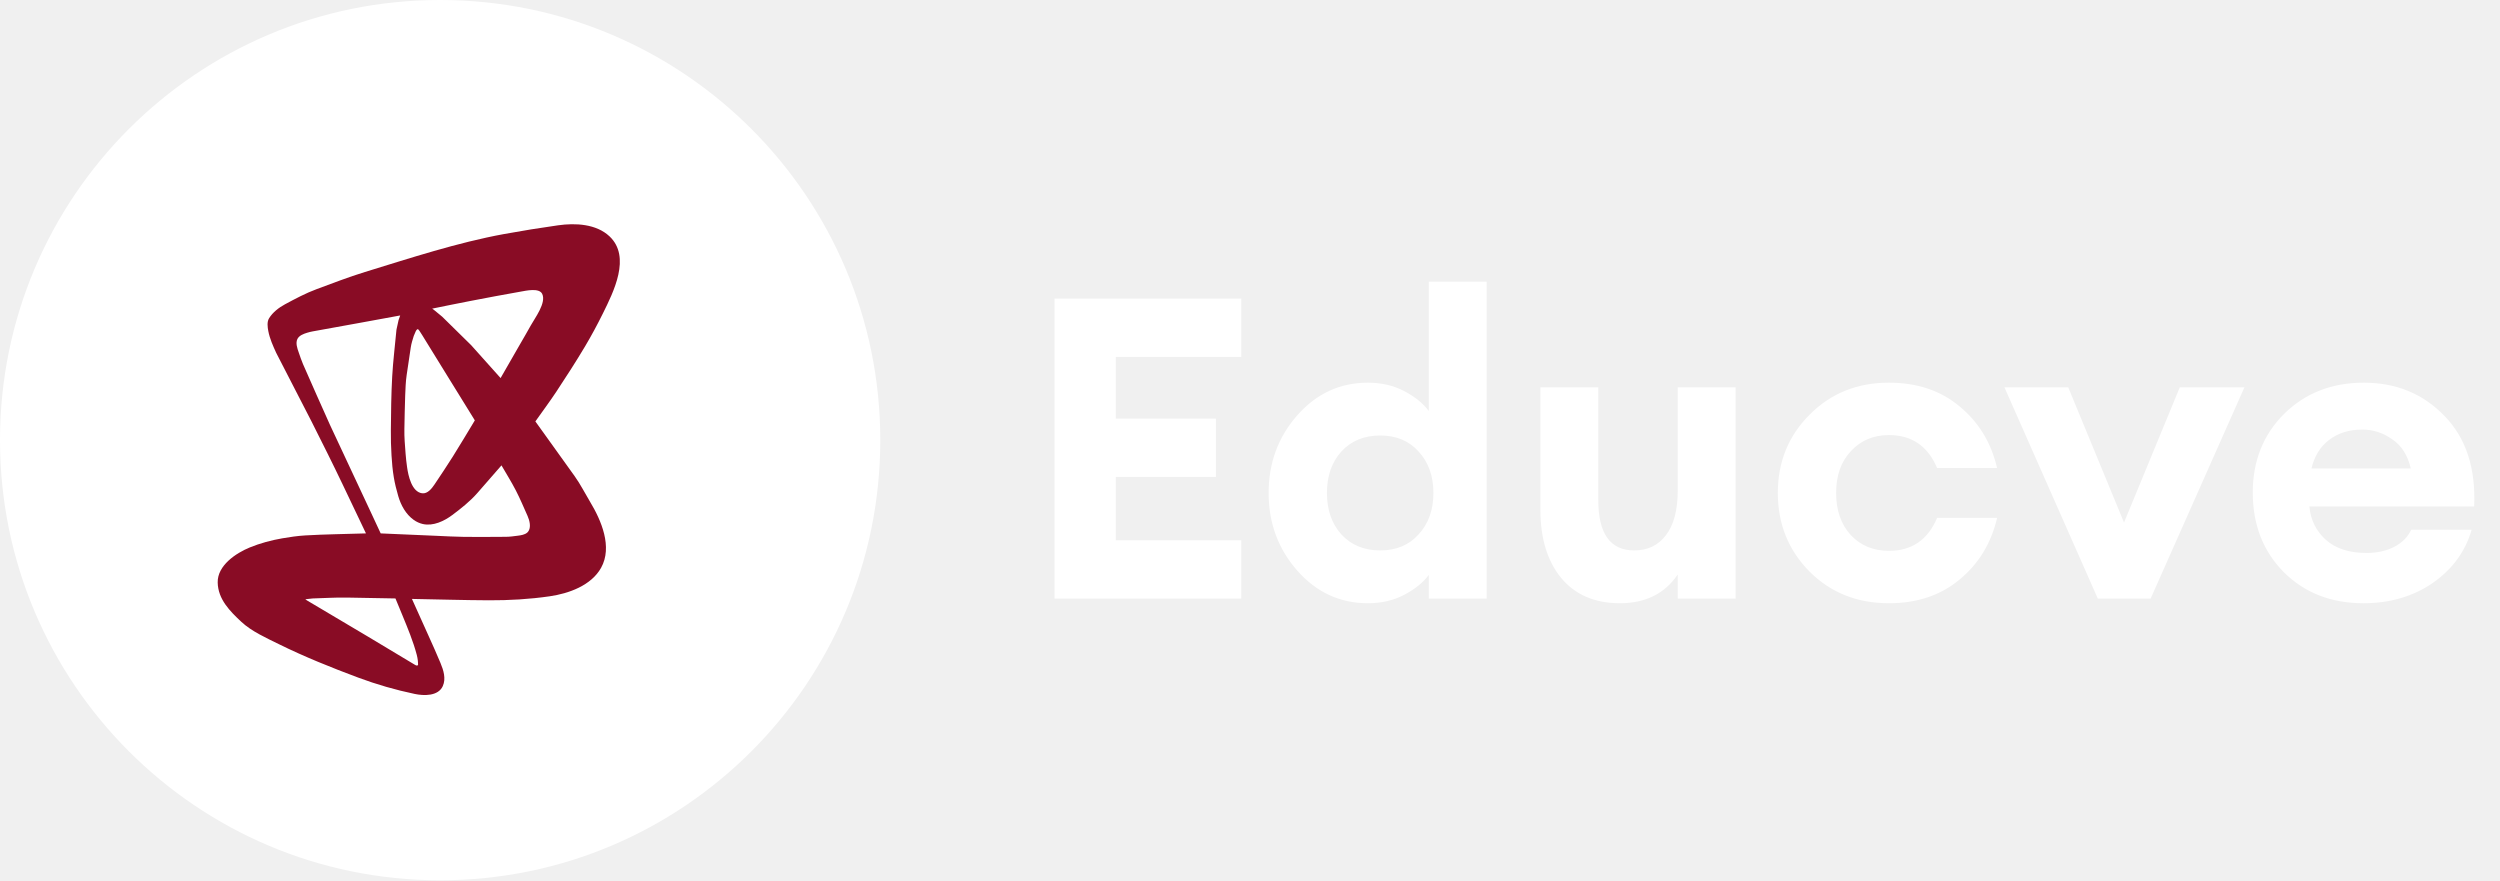
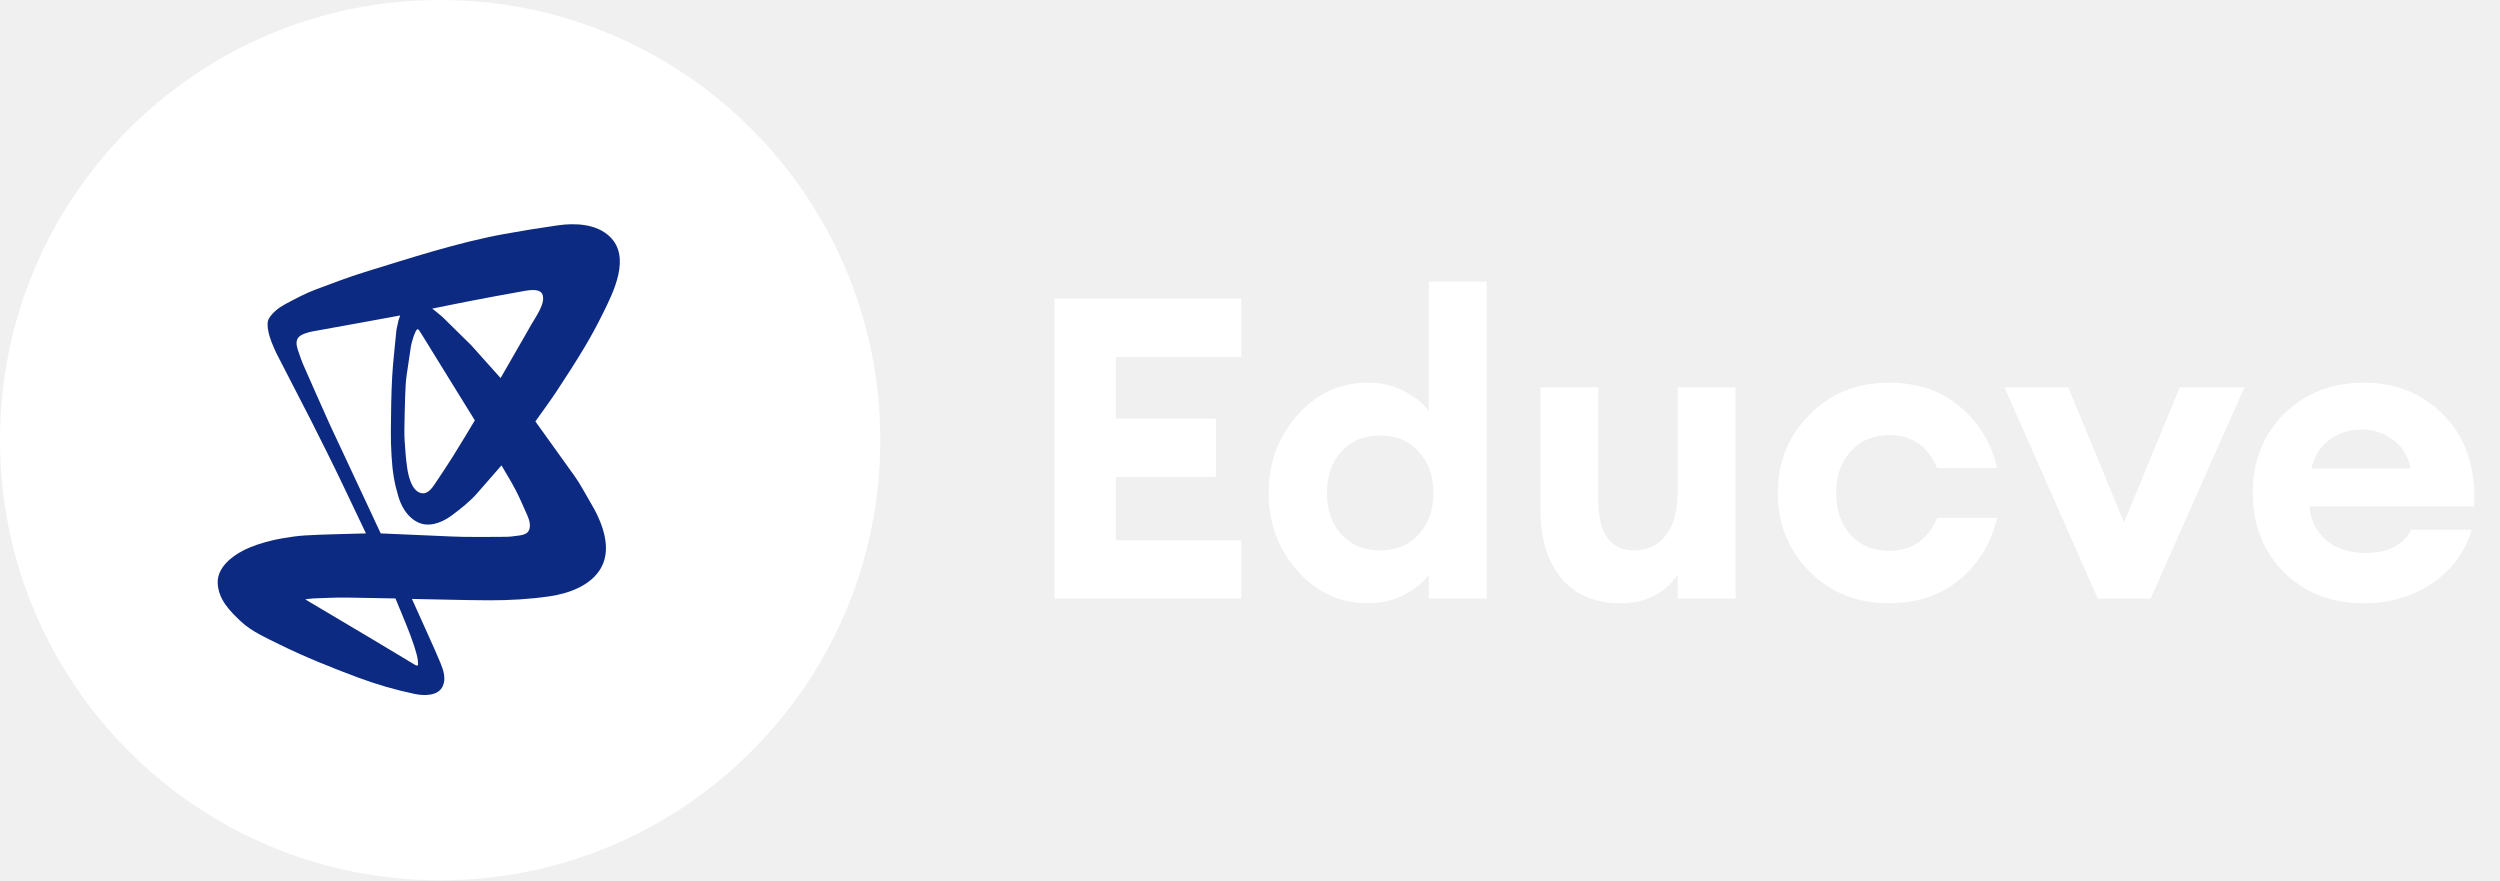
<svg xmlns="http://www.w3.org/2000/svg" width="142" height="50" viewBox="0 0 142 50" fill="none">
  <path d="M59.896 34V16.96H70.504V20.272H63.376V23.776H69.064V27.088H63.376V30.688H70.504V34H59.896ZM77.698 34.264C76.114 34.264 74.778 33.648 73.69 32.416C72.602 31.184 72.058 29.712 72.058 28C72.058 26.288 72.602 24.816 73.69 23.584C74.778 22.352 76.114 21.736 77.698 21.736C78.466 21.736 79.154 21.896 79.762 22.216C80.37 22.536 80.834 22.912 81.154 23.344V16H84.442V34H81.154V32.656C80.834 33.088 80.37 33.464 79.762 33.784C79.154 34.104 78.466 34.264 77.698 34.264ZM76.186 30.352C76.746 30.96 77.482 31.264 78.394 31.264C79.306 31.264 80.034 30.96 80.578 30.352C81.138 29.744 81.418 28.96 81.418 28C81.418 27.04 81.138 26.256 80.578 25.648C80.034 25.04 79.306 24.736 78.394 24.736C77.482 24.736 76.746 25.04 76.186 25.648C75.642 26.256 75.37 27.04 75.37 28C75.37 28.96 75.642 29.744 76.186 30.352ZM92.007 34.264C90.583 34.264 89.471 33.784 88.671 32.824C87.887 31.864 87.495 30.576 87.495 28.96V22H90.783V28.408C90.783 30.312 91.463 31.264 92.823 31.264C93.591 31.264 94.191 30.976 94.623 30.4C95.071 29.824 95.295 28.976 95.295 27.856V22H98.583V34H95.295V32.632C94.559 33.72 93.463 34.264 92.007 34.264ZM107.292 34.264C105.484 34.264 103.98 33.664 102.78 32.464C101.58 31.248 100.98 29.76 100.98 28C100.98 26.24 101.58 24.76 102.78 23.56C103.98 22.344 105.484 21.736 107.292 21.736C108.892 21.736 110.228 22.184 111.3 23.08C112.388 23.976 113.1 25.144 113.436 26.584H110.028C109.5 25.336 108.588 24.712 107.292 24.712C106.412 24.712 105.692 25.016 105.132 25.624C104.572 26.216 104.292 27.008 104.292 28C104.292 28.992 104.572 29.792 105.132 30.4C105.692 30.992 106.412 31.288 107.292 31.288C108.588 31.288 109.5 30.664 110.028 29.416H113.436C113.1 30.856 112.388 32.024 111.3 32.92C110.228 33.816 108.892 34.264 107.292 34.264ZM119.156 34L113.852 22H117.476L120.644 29.68L123.812 22H127.484L122.156 34H119.156ZM134.245 34.264C132.405 34.264 130.893 33.672 129.709 32.488C128.541 31.304 127.957 29.8 127.957 27.976C127.957 26.184 128.549 24.696 129.733 23.512C130.933 22.328 132.445 21.736 134.269 21.736C136.109 21.736 137.637 22.368 138.853 23.632C140.069 24.88 140.629 26.592 140.533 28.768H131.173C131.237 29.52 131.549 30.152 132.109 30.664C132.669 31.16 133.437 31.408 134.413 31.408C135.005 31.408 135.525 31.296 135.973 31.072C136.437 30.832 136.765 30.504 136.957 30.088H140.389C140.037 31.32 139.301 32.328 138.181 33.112C137.061 33.88 135.749 34.264 134.245 34.264ZM134.173 24.4C133.421 24.4 132.789 24.6 132.277 25C131.781 25.384 131.453 25.92 131.293 26.608H136.933C136.757 25.856 136.405 25.304 135.877 24.952C135.365 24.584 134.797 24.4 134.173 24.4Z" fill="white" />
  <circle cx="25" cy="25" r="25" fill="white" />
  <g clip-path="url(#clip0_34_1612)">
-     <path fill-rule="evenodd" clip-rule="evenodd" d="M17.692 23.935C18.298 25.138 18.903 26.343 19.483 27.56L20.787 30.297C19.637 30.335 18.486 30.345 17.338 30.412C16.9 30.438 16.465 30.503 16.032 30.577C15.414 30.683 14.773 30.855 14.181 31.098C13.409 31.415 12.343 32.117 12.365 33.087C12.384 34.039 13.062 34.718 13.715 35.326C14.292 35.863 15.129 36.237 15.84 36.588C17.298 37.307 18.823 37.919 20.345 38.487C21.399 38.88 22.456 39.184 23.557 39.416C24.071 39.525 24.89 39.551 25.152 38.968C25.341 38.542 25.19 38.068 25.021 37.662C24.806 37.144 24.575 36.631 24.344 36.119L23.398 34.019C24.854 34.045 26.309 34.09 27.765 34.097C28.924 34.102 30.071 34.036 31.218 33.87C32.296 33.715 33.578 33.261 34.141 32.253C34.804 31.064 34.152 29.557 33.515 28.5C33.223 28.014 32.968 27.503 32.637 27.042L30.409 23.936C30.805 23.375 31.217 22.826 31.596 22.253C32.158 21.404 32.711 20.547 33.233 19.671C33.595 19.061 33.932 18.436 34.246 17.8C34.845 16.586 35.859 14.592 34.621 13.425C33.865 12.713 32.678 12.659 31.702 12.797C30.678 12.942 29.656 13.106 28.639 13.292C25.982 13.778 23.316 14.656 20.724 15.451C19.797 15.735 18.893 16.089 17.983 16.424C17.371 16.649 16.769 16.972 16.186 17.285C15.838 17.473 15.491 17.739 15.282 18.08C15.157 18.282 15.197 18.58 15.239 18.802C15.321 19.235 15.505 19.641 15.687 20.04L17.692 23.935ZM26.712 17.096C27.663 16.913 28.615 16.732 29.57 16.565C29.872 16.513 30.626 16.334 30.798 16.695C31.041 17.203 30.378 18.066 30.146 18.49C29.947 18.852 29.736 19.208 29.53 19.566L28.434 21.474L26.764 19.608L25.119 17.99L24.692 17.638L24.549 17.53C25.27 17.385 25.989 17.234 26.712 17.096ZM23.724 18.697C23.743 18.695 23.761 18.713 23.773 18.727L23.828 18.797C23.934 18.954 24.029 19.114 24.129 19.275C24.571 19.993 25.014 20.711 25.457 21.428C25.751 21.904 26.046 22.378 26.339 22.854L26.919 23.793L26.97 23.878C26.552 24.566 26.144 25.26 25.715 25.941C25.381 26.473 25.029 26.995 24.68 27.518C24.529 27.742 24.288 28.057 23.98 28.019C23.383 27.945 23.189 27.011 23.122 26.535C23.087 26.279 23.055 26.023 23.037 25.766C23.004 25.302 22.958 24.837 22.969 24.372C22.985 23.732 22.988 23.091 23.015 22.45C23.032 22.068 23.042 21.683 23.098 21.304C23.176 20.782 23.253 20.259 23.331 19.736C23.364 19.513 23.434 19.297 23.501 19.082C23.536 18.989 23.574 18.9 23.617 18.811C23.617 18.811 23.673 18.701 23.724 18.697ZM22.852 34.937C23.154 35.672 23.469 36.422 23.673 37.198C23.699 37.298 23.718 37.4 23.731 37.502C23.742 37.586 23.743 37.67 23.746 37.755C23.747 37.778 23.714 37.801 23.694 37.804C23.652 37.809 23.61 37.786 23.575 37.765C22.689 37.234 21.806 36.698 20.919 36.171L17.45 34.112L17.343 34.046L17.426 34.028L17.762 33.992C18.412 33.975 19.061 33.93 19.71 33.942L22.462 33.992C22.592 34.307 22.722 34.622 22.852 34.937ZM29.946 30.252C29.807 30.373 29.587 30.406 29.41 30.428C29.184 30.457 28.958 30.49 28.731 30.491C27.947 30.492 27.163 30.507 26.379 30.495C25.839 30.488 25.3 30.456 24.761 30.433L21.623 30.297C21.441 29.906 21.259 29.515 21.077 29.124L18.742 24.132C18.232 22.981 17.709 21.836 17.21 20.68C17.116 20.462 17.043 20.236 16.965 20.012C16.886 19.788 16.778 19.481 16.895 19.25C16.998 19.051 17.241 18.964 17.442 18.901C17.546 18.869 17.652 18.843 17.759 18.823C18.63 18.66 19.505 18.509 20.377 18.349L22.731 17.918L22.637 18.189L22.524 18.703L22.518 18.736C22.438 19.619 22.326 20.499 22.277 21.383C22.22 22.4 22.21 23.42 22.201 24.438C22.197 24.915 22.208 25.393 22.238 25.869C22.263 26.284 22.299 26.7 22.368 27.11C22.427 27.47 22.519 27.826 22.62 28.177C22.771 28.698 23.052 29.212 23.502 29.532C23.657 29.642 23.833 29.723 24.018 29.765C24.605 29.896 25.225 29.6 25.684 29.258C26.171 28.895 26.696 28.481 27.105 28.014L28.484 26.433C28.756 26.907 29.049 27.369 29.299 27.855C29.544 28.329 29.749 28.822 29.967 29.309C30.078 29.557 30.185 29.961 29.994 30.202C29.979 30.22 29.963 30.236 29.946 30.252Z" fill="#890C25" />
+     <path fill-rule="evenodd" clip-rule="evenodd" d="M17.692 23.935C18.298 25.138 18.903 26.343 19.483 27.56L20.787 30.297C19.637 30.335 18.486 30.345 17.338 30.412C16.9 30.438 16.465 30.503 16.032 30.577C15.414 30.683 14.773 30.855 14.181 31.098C13.409 31.415 12.343 32.117 12.365 33.087C12.384 34.039 13.062 34.718 13.715 35.326C14.292 35.863 15.129 36.237 15.84 36.588C17.298 37.307 18.823 37.919 20.345 38.487C21.399 38.88 22.456 39.184 23.557 39.416C24.071 39.525 24.89 39.551 25.152 38.968C25.341 38.542 25.19 38.068 25.021 37.662C24.806 37.144 24.575 36.631 24.344 36.119L23.398 34.019C24.854 34.045 26.309 34.09 27.765 34.097C28.924 34.102 30.071 34.036 31.218 33.87C32.296 33.715 33.578 33.261 34.141 32.253C34.804 31.064 34.152 29.557 33.515 28.5C33.223 28.014 32.968 27.503 32.637 27.042L30.409 23.936C30.805 23.375 31.217 22.826 31.596 22.253C32.158 21.404 32.711 20.547 33.233 19.671C33.595 19.061 33.932 18.436 34.246 17.8C34.845 16.586 35.859 14.592 34.621 13.425C33.865 12.713 32.678 12.659 31.702 12.797C30.678 12.942 29.656 13.106 28.639 13.292C25.982 13.778 23.316 14.656 20.724 15.451C19.797 15.735 18.893 16.089 17.983 16.424C17.371 16.649 16.769 16.972 16.186 17.285C15.838 17.473 15.491 17.739 15.282 18.08C15.157 18.282 15.197 18.58 15.239 18.802C15.321 19.235 15.505 19.641 15.687 20.04L17.692 23.935ZM26.712 17.096C27.663 16.913 28.615 16.732 29.57 16.565C29.872 16.513 30.626 16.334 30.798 16.695C31.041 17.203 30.378 18.066 30.146 18.49C29.947 18.852 29.736 19.208 29.53 19.566L28.434 21.474L26.764 19.608L25.119 17.99L24.692 17.638L24.549 17.53C25.27 17.385 25.989 17.234 26.712 17.096ZM23.724 18.697C23.743 18.695 23.761 18.713 23.773 18.727L23.828 18.797C23.934 18.954 24.029 19.114 24.129 19.275C24.571 19.993 25.014 20.711 25.457 21.428C25.751 21.904 26.046 22.378 26.339 22.854L26.919 23.793L26.97 23.878C26.552 24.566 26.144 25.26 25.715 25.941C25.381 26.473 25.029 26.995 24.68 27.518C24.529 27.742 24.288 28.057 23.98 28.019C23.383 27.945 23.189 27.011 23.122 26.535C23.087 26.279 23.055 26.023 23.037 25.766C23.004 25.302 22.958 24.837 22.969 24.372C22.985 23.732 22.988 23.091 23.015 22.45C23.032 22.068 23.042 21.683 23.098 21.304C23.176 20.782 23.253 20.259 23.331 19.736C23.364 19.513 23.434 19.297 23.501 19.082C23.536 18.989 23.574 18.9 23.617 18.811C23.617 18.811 23.673 18.701 23.724 18.697ZM22.852 34.937C23.154 35.672 23.469 36.422 23.673 37.198C23.699 37.298 23.718 37.4 23.731 37.502C23.742 37.586 23.743 37.67 23.746 37.755C23.747 37.778 23.714 37.801 23.694 37.804C23.652 37.809 23.61 37.786 23.575 37.765C22.689 37.234 21.806 36.698 20.919 36.171L17.45 34.112L17.343 34.046L17.426 34.028L17.762 33.992C18.412 33.975 19.061 33.93 19.71 33.942L22.462 33.992C22.592 34.307 22.722 34.622 22.852 34.937ZM29.946 30.252C29.807 30.373 29.587 30.406 29.41 30.428C29.184 30.457 28.958 30.49 28.731 30.491C27.947 30.492 27.163 30.507 26.379 30.495C25.839 30.488 25.3 30.456 24.761 30.433L21.623 30.297C21.441 29.906 21.259 29.515 21.077 29.124L18.742 24.132C18.232 22.981 17.709 21.836 17.21 20.68C17.116 20.462 17.043 20.236 16.965 20.012C16.886 19.788 16.778 19.481 16.895 19.25C16.998 19.051 17.241 18.964 17.442 18.901C17.546 18.869 17.652 18.843 17.759 18.823C18.63 18.66 19.505 18.509 20.377 18.349L22.731 17.918L22.637 18.189L22.524 18.703L22.518 18.736C22.438 19.619 22.326 20.499 22.277 21.383C22.22 22.4 22.21 23.42 22.201 24.438C22.197 24.915 22.208 25.393 22.238 25.869C22.263 26.284 22.299 26.7 22.368 27.11C22.427 27.47 22.519 27.826 22.62 28.177C22.771 28.698 23.052 29.212 23.502 29.532C23.657 29.642 23.833 29.723 24.018 29.765C24.605 29.896 25.225 29.6 25.684 29.258C26.171 28.895 26.696 28.481 27.105 28.014L28.484 26.433C28.756 26.907 29.049 27.369 29.299 27.855C29.544 28.329 29.749 28.822 29.967 29.309C30.078 29.557 30.185 29.961 29.994 30.202C29.979 30.22 29.963 30.236 29.946 30.252Z" fill="#0c2a82" />
  </g>
  <defs>
    <clipPath id="clip0_34_1612">
      <rect width="30" height="30" fill="white" transform="translate(21.2891 4) rotate(35.1898)" />
    </clipPath>
  </defs>
</svg>
